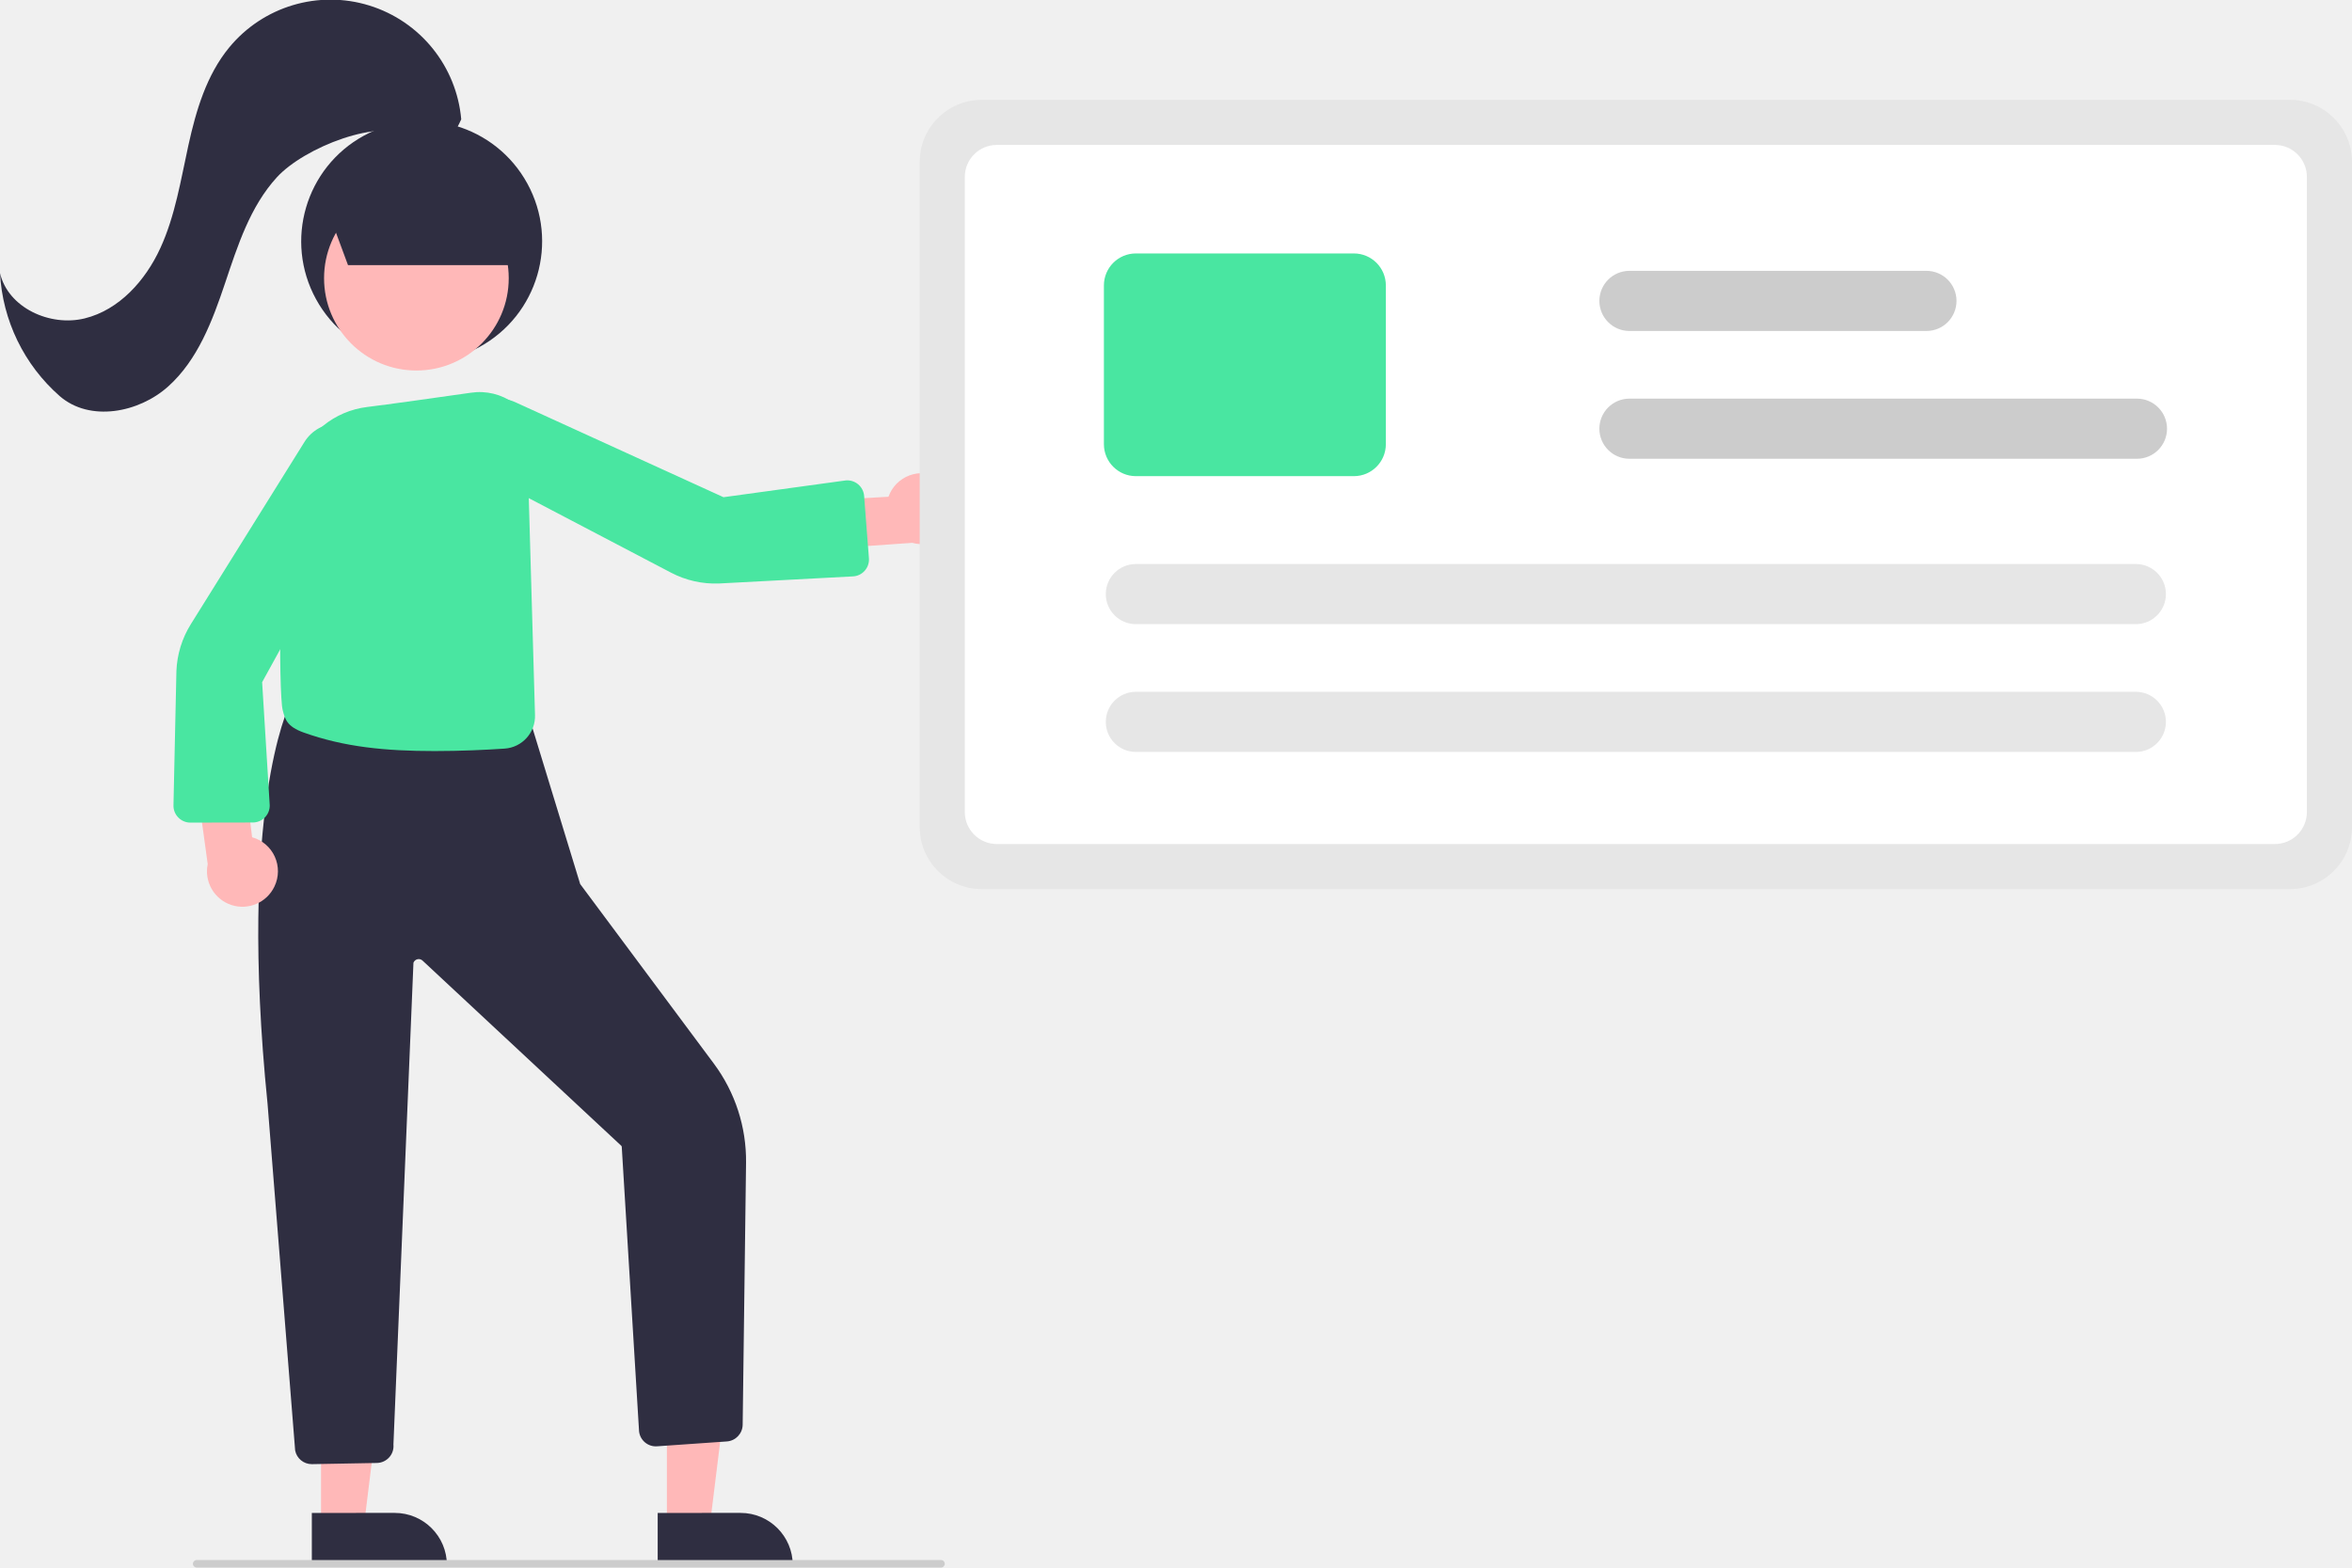
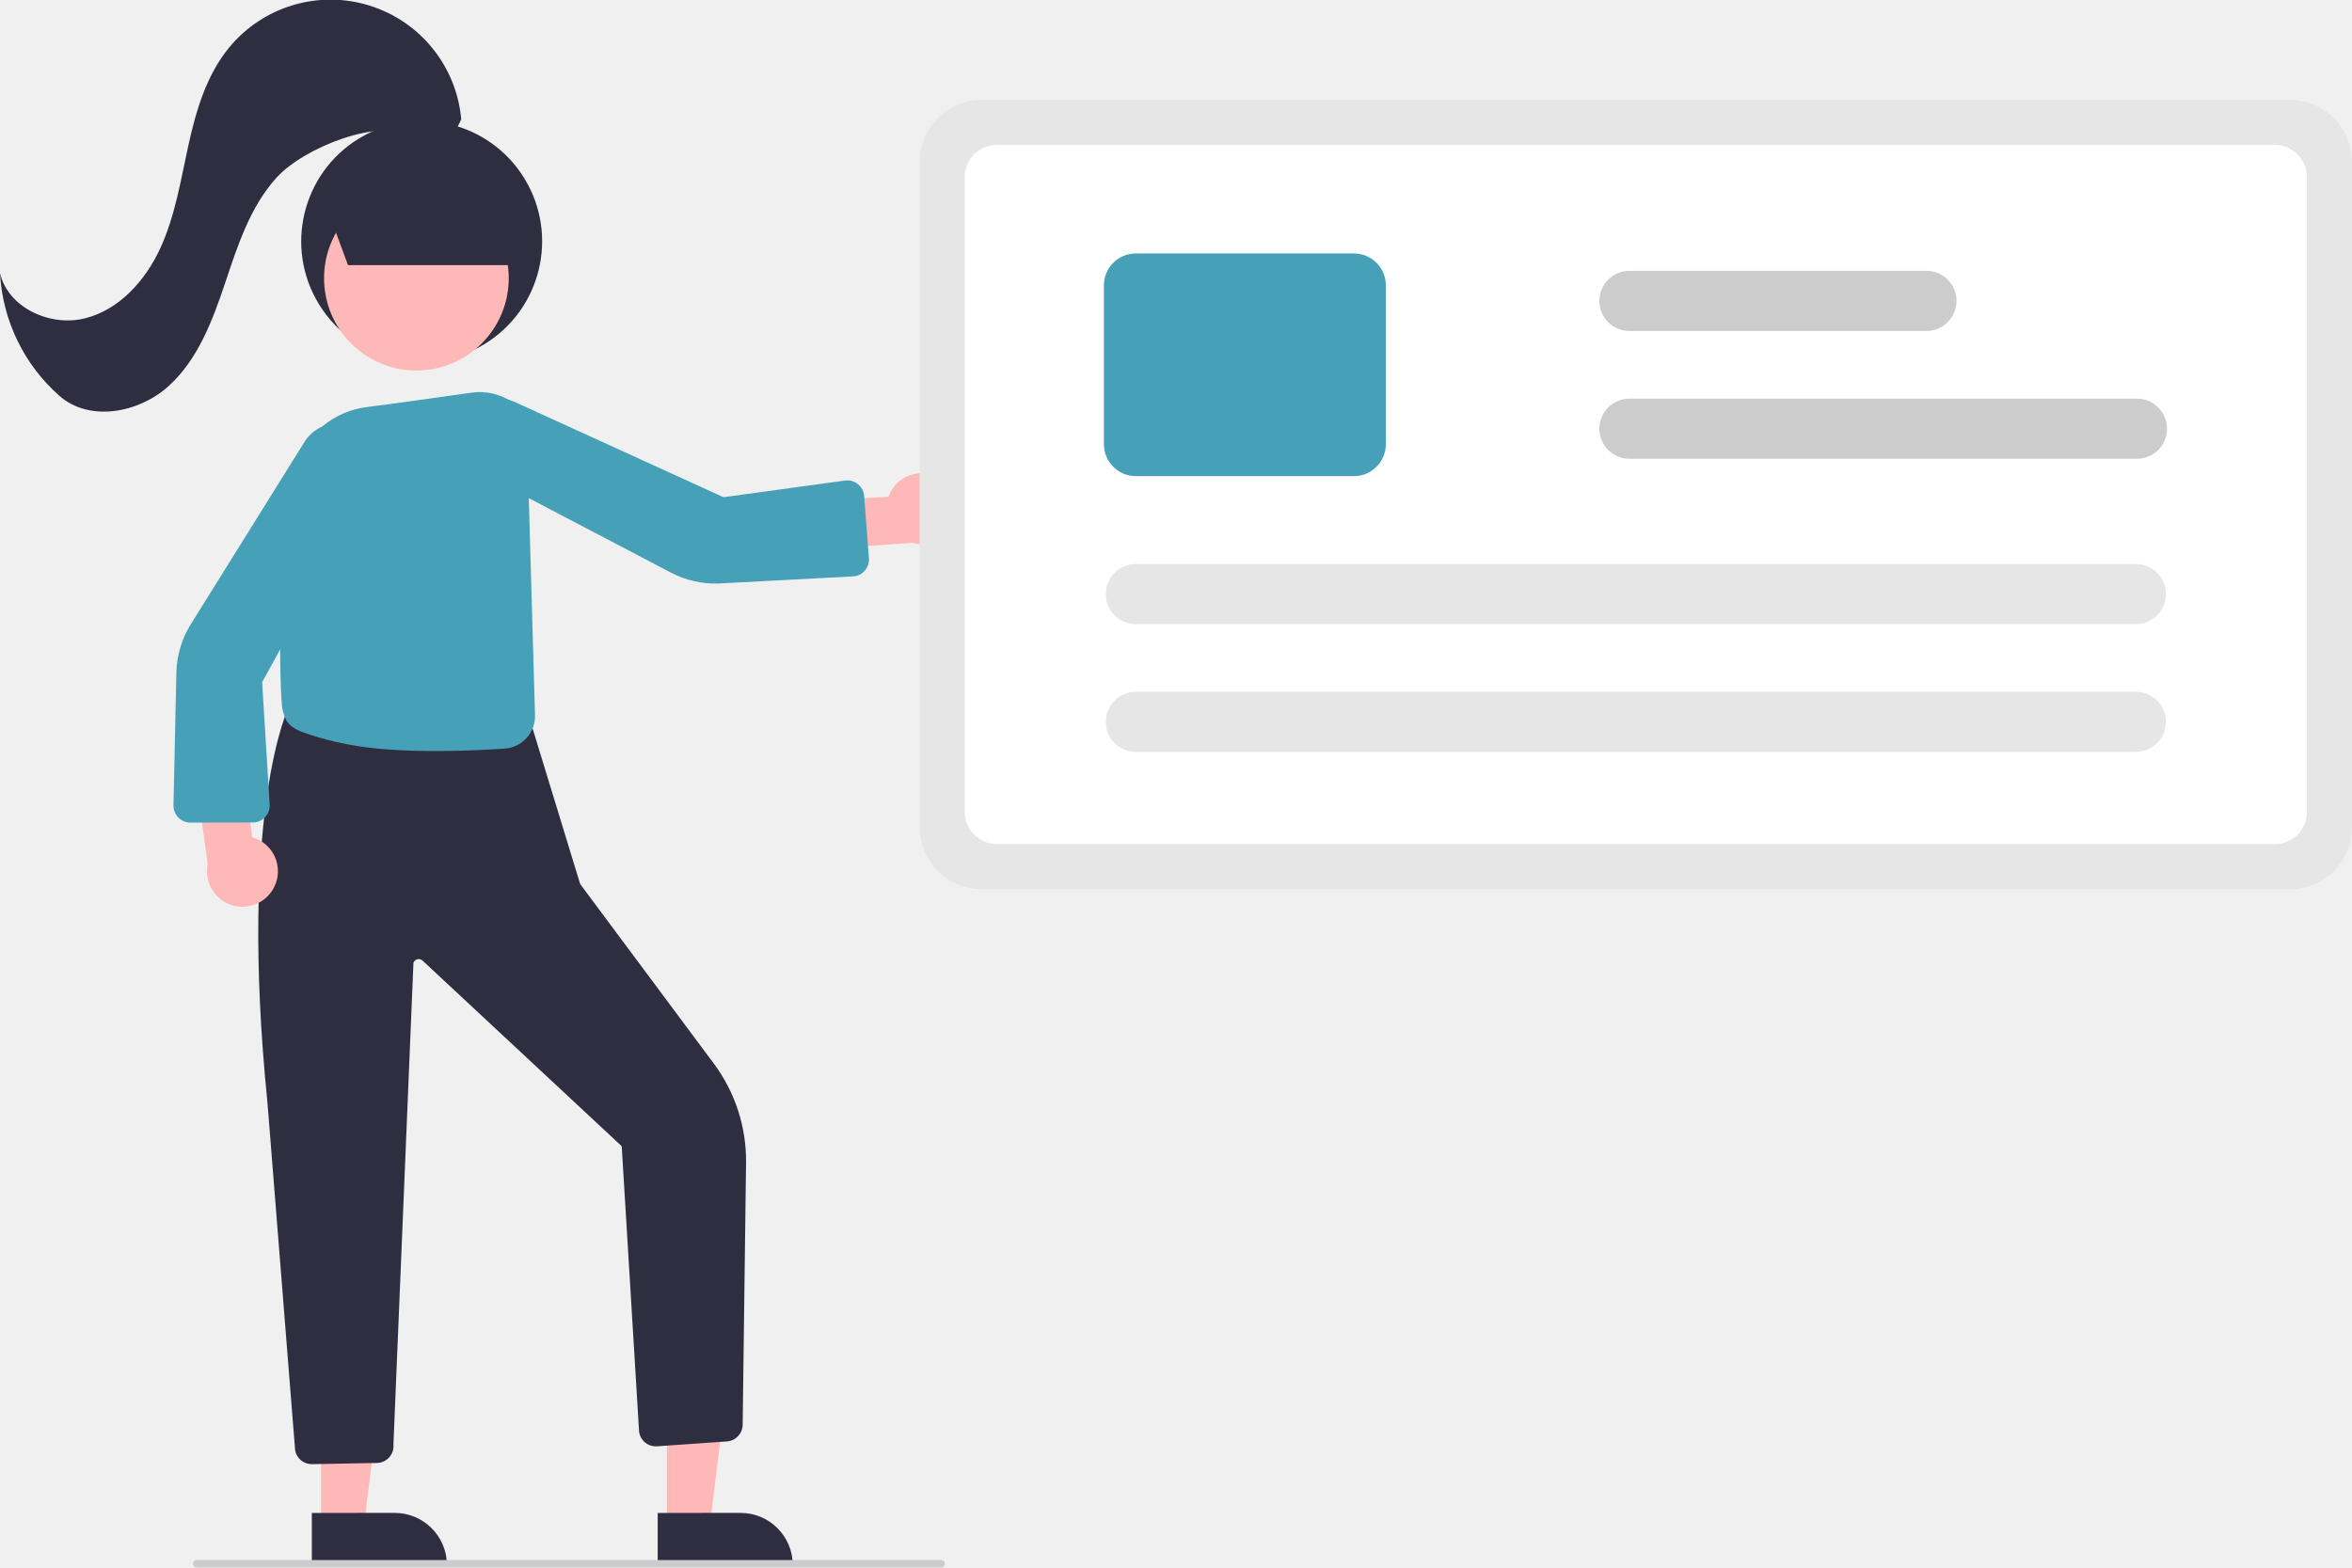
<svg xmlns="http://www.w3.org/2000/svg" id="b349698d-76f6-4d11-bd66-db075a783fa5" data-name="Layer 1" width="625.645" height="417.059" viewBox="0 0 625.645 417.059">
  <polygon points="85.4 405.79 96.832 405.789 102.269 361.693 85.396 361.695 85.4 405.79" fill="#ffb8b8" />
  <path d="M370.128,643.993H406.058a0,0,0,0,1,0,0v13.882a0,0,0,0,1,0,0H384.01A13.882,13.882,0,0,1,370.128,643.993v0a0,0,0,0,1,0,0Z" transform="translate(489.0668 1060.362) rotate(179.9948)" fill="#2f2e41" />
  <polygon points="177.4 405.79 188.832 405.789 194.269 361.693 177.396 361.695 177.4 405.79" fill="#ffb8b8" />
  <path d="M462.128,643.993H498.058a0,0,0,0,1,0,0v13.882a0,0,0,0,1,0,0H476.01A13.882,13.882,0,0,1,462.128,643.993v0A0,0,0,0,1,462.128,643.993Z" transform="translate(673.0669 1060.354) rotate(179.9948)" fill="#2f2e41" />
  <path d="M370.105,631.02A4.493,4.493,0,0,1,365.69,627.386l-7.341-92.245c-7.903-78.117,5.624-105.637,5.762-105.906l.148-.291.325.019,63.453,3.652,13.469,44.06L477.111,524.513a43.331,43.331,0,0,1,8.521,26.287l-.901,69.748a4.526,4.526,0,0,1-4.187,4.431l-18.587,1.293a4.485,4.485,0,0,1-4.787-4.008l-4.605-75.725a.39.39,0,0,0-.107-.208l-52.805-49.216a1.501,1.501,0,0,0-2.496.493l-5.325,128.195a4.446,4.446,0,0,1-1.103,3.382,4.51,4.51,0,0,1-3.292,1.521l-17.247.314C370.16,631.02,370.132,631.02,370.105,631.02Z" transform="translate(-287.1775 -241.4703)" fill="#2f2e41" />
  <circle cx="399.345" cy="305.68" r="32.041" transform="translate(-384.8622 -12.46081) rotate(-28.66321)" fill="#2f2e41" />
  <path d="M536.976,368.575a9.377,9.377,0,0,0-13.457,5.063l-21.394,1.199-2.442,13.179,30.189-2.118a9.428,9.428,0,0,0,7.105-17.324Z" transform="translate(-287.1775 -241.4703)" fill="#ffb8b8" />
  <path d="M360.189,477.317a9.377,9.377,0,0,0-5.948-13.09l-2.621-21.267-13.312-1.559,4.123,29.981a9.428,9.428,0,0,0,17.758,5.936Z" transform="translate(-287.1775 -241.4703)" fill="#ffb8b8" />
  <circle cx="110.764" cy="74.018" r="24.561" fill="#ffb8b8" />
-   <path d="M402.785,441.294c-13.06,0-24.004-1.057-34.858-4.938-4.468-1.597-4.946-3.578-5.574-6.055-.986-3.888-1.527-49.866,3.565-65.125a22.902,22.902,0,0,1,18.973-15.428c4.848-.571,19.35-2.621,27.563-3.792a15.518,15.518,0,0,1,11.446,2.804c2.177,1.635,3.307,3.391,3.36,5.219l2.232,77.739a8.664,8.664,0,0,1-8.09,8.926C416.383,440.984,409.86,441.294,402.785,441.294Z" transform="translate(-287.1775 -241.4703)" fill="#49e6a1" />
-   <path d="M337.82,460.333a4.5,4.5,0,0,1-4.495-4.674l.78-35.655a25.39,25.39,0,0,1,3.817-12.436l30.265-48.549a10.529,10.529,0,0,1,8.933-4.936,10.415,10.415,0,0,1,8.896,5.002h0a10.502,10.502,0,0,1,.247,10.53l-29.358,53.356,2.021,32.748a4.5,4.5,0,0,1-4.49,4.581l-16.607.032Z" transform="translate(-287.1775 -241.4703)" fill="#49e6a1" />
-   <path d="M517.187,393.327a4.455,4.455,0,0,1-3.185,1.5l-35.631,1.89a25.383,25.383,0,0,1-12.677-2.877l-50.677-26.55a10.48,10.48,0,0,1-1.268-17.784l.292.405-.292-.405a10.5,10.5,0,0,1,10.482-1.034L479.634,373.757l32.529-4.467a4.5,4.5,0,0,1,4.879,4.137l1.274,16.558c.006.083.01.165.012.248A4.457,4.457,0,0,1,517.187,393.327Z" transform="translate(-287.1775 -241.4703)" fill="#49e6a1" />
+   <path d="M402.785,441.294c-13.06,0-24.004-1.057-34.858-4.938-4.468-1.597-4.946-3.578-5.574-6.055-.986-3.888-1.527-49.866,3.565-65.125a22.902,22.902,0,0,1,18.973-15.428c4.848-.571,19.35-2.621,27.563-3.792a15.518,15.518,0,0,1,11.446,2.804c2.177,1.635,3.307,3.391,3.36,5.219l2.232,77.739a8.664,8.664,0,0,1-8.09,8.926C416.383,440.984,409.86,441.294,402.785,441.294Z" transform="translate(-287.1775 -241.4703)" fill="#46a1b8" />
+   <path d="M337.82,460.333a4.5,4.5,0,0,1-4.495-4.674l.78-35.655a25.39,25.39,0,0,1,3.817-12.436l30.265-48.549a10.529,10.529,0,0,1,8.933-4.936,10.415,10.415,0,0,1,8.896,5.002h0a10.502,10.502,0,0,1,.247,10.53l-29.358,53.356,2.021,32.748a4.5,4.5,0,0,1-4.49,4.581l-16.607.032Z" transform="translate(-287.1775 -241.4703)" fill="#46a1b8" />
+   <path d="M517.187,393.327a4.455,4.455,0,0,1-3.185,1.5l-35.631,1.89a25.383,25.383,0,0,1-12.677-2.877l-50.677-26.55a10.48,10.48,0,0,1-1.268-17.784l.292.405-.292-.405a10.5,10.5,0,0,1,10.482-1.034L479.634,373.757l32.529-4.467a4.5,4.5,0,0,1,4.879,4.137l1.274,16.558c.006.083.01.165.012.248A4.457,4.457,0,0,1,517.187,393.327Z" transform="translate(-287.1775 -241.4703)" fill="#46a1b8" />
  <polygon points="92.571 70.539 86.199 53.332 114.851 45.039 135.33 51.332 135.33 70.539 92.571 70.539" fill="#2f2e41" />
  <path d="M409.868,273.217a34.907,34.907,0,0,0-61.727-19.112c-6.024,7.321-8.807,16.739-10.844,25.998s-3.512,18.762-7.467,27.378S318.901,323.924,309.694,326.186s-20.389-2.831-22.517-12.07a46.845,46.845,0,0,0,15.898,32.751c7.977,6.918,21.001,4.472,28.854-2.587s11.74-17.417,15.102-27.427,6.678-20.445,13.81-28.231,27.347-16.061,36.508-10.81C404.533,281.93,407.111,279.312,409.868,273.217Z" transform="translate(-287.1775 -241.4703)" fill="#2f2e41" />
  <path d="M896.322,478.03h-348a16.519,16.519,0,0,1-16.5-16.5v-177a16.519,16.519,0,0,1,16.5-16.5h348a16.519,16.519,0,0,1,16.5,16.5v177A16.519,16.519,0,0,1,896.322,478.03Z" transform="translate(-287.1775 -241.4703)" fill="#e6e6e6" />
  <path d="M892.322,466.03h-340a8.51,8.51,0,0,1-8.5-8.5v-169a8.509,8.509,0,0,1,8.5-8.5h340a8.509,8.509,0,0,1,8.5,8.5v169A8.51,8.51,0,0,1,892.322,466.03Z" transform="translate(-287.1775 -241.4703)" fill="#fff" />
  <path d="M855.323,441.53h-266a8,8,0,1,1,0-16h266a8,8,0,0,1,0,16Z" transform="translate(-287.1775 -241.4703)" fill="#e6e6e6" />
  <path d="M855.323,407.53h-266a8,8,0,1,1,0-16h266a8,8,0,0,1,0,16Z" transform="translate(-287.1775 -241.4703)" fill="#e6e6e6" />
-   <path d="M647.322,368.157h-58a8.51,8.51,0,0,1-8.5-8.5V317.402a8.51,8.51,0,0,1,8.5-8.5h58a8.51,8.51,0,0,1,8.5,8.5v42.255A8.51,8.51,0,0,1,647.322,368.157Z" transform="translate(-287.1775 -241.4703)" fill="#49e6a1" />
+   <path d="M647.322,368.157h-58a8.51,8.51,0,0,1-8.5-8.5V317.402a8.51,8.51,0,0,1,8.5-8.5h58a8.51,8.51,0,0,1,8.5,8.5v42.255A8.51,8.51,0,0,1,647.322,368.157Z" transform="translate(-287.1775 -241.4703)" fill="#46a1b8" />
  <path d="M855.618,363.53h-135a8,8,0,1,1,0-16h135a8,8,0,0,1,0,16Z" transform="translate(-287.1775 -241.4703)" fill="#ccc" />
  <path d="M799.618,329.53h-79a8,8,0,1,1,0-16h79a8,8,0,0,1,0,16Z" transform="translate(-287.1775 -241.4703)" fill="#ccc" />
  <path d="M537.496,658.53h-198a1,1,0,1,1,0-2h198a1,1,0,0,1,0,2Z" transform="translate(-287.1775 -241.4703)" fill="#ccc" />
</svg>
